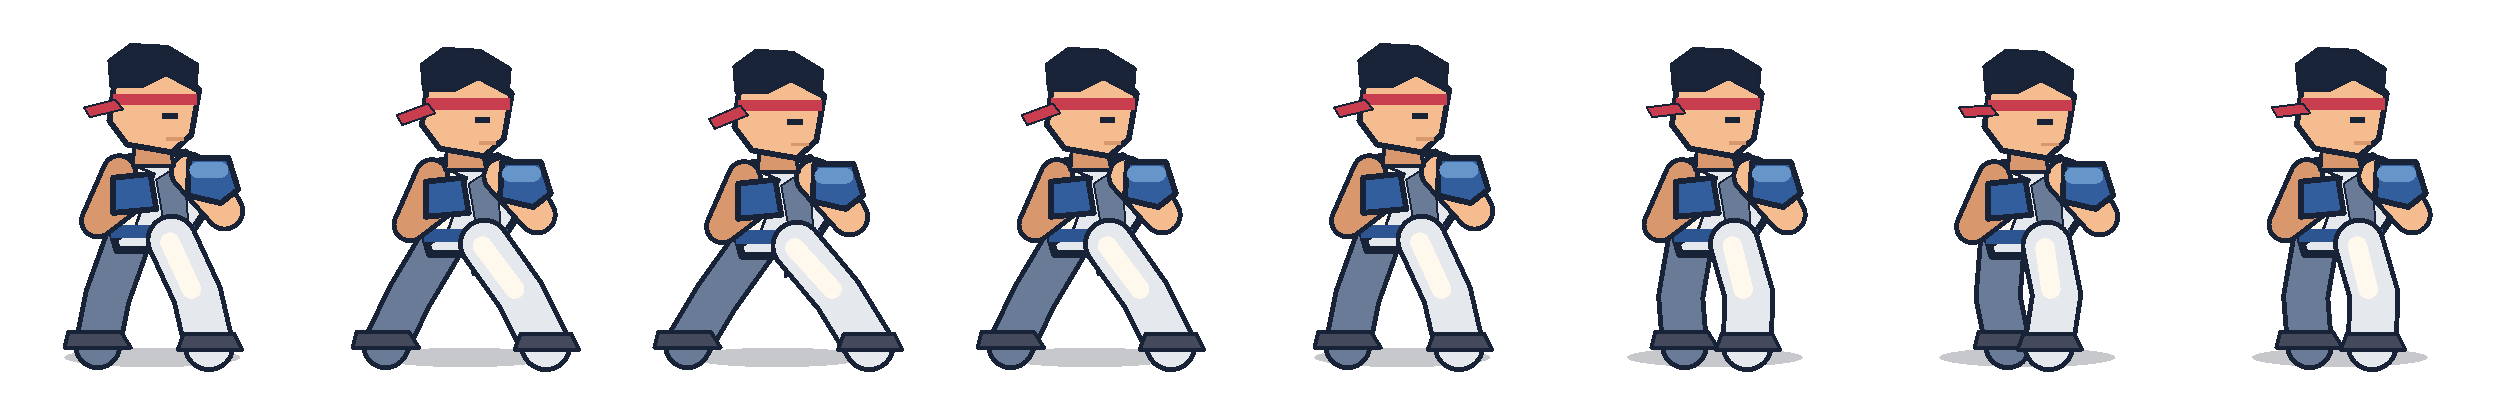
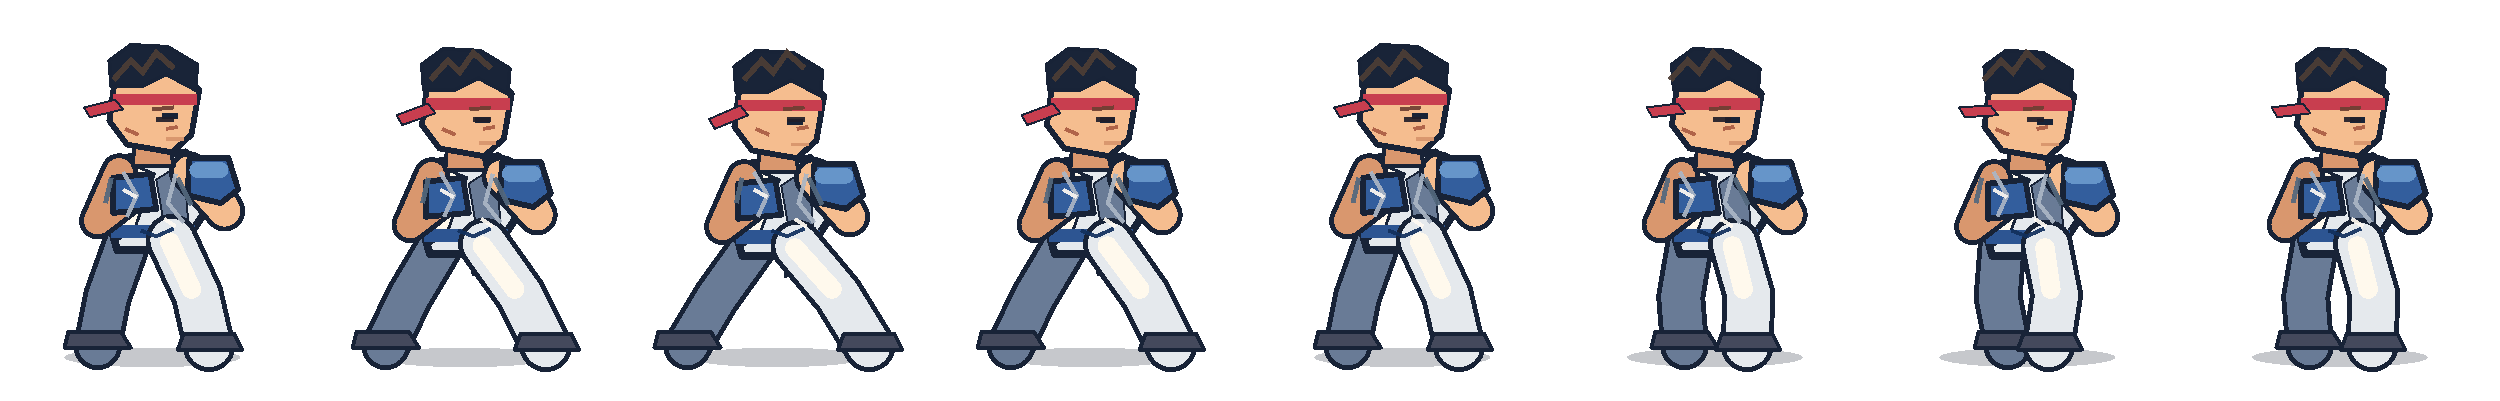
<svg xmlns="http://www.w3.org/2000/svg" width="1280" height="205" viewBox="0 0 1280 205">
  <g shape-rendering="crispEdges">
    <g transform="translate(0 0)">
      <ellipse cx="78" cy="183" rx="45" ry="5" fill="#111728" opacity=".24" />
      <path d="M 65,124 L 55,152 L 50,177" fill="none" stroke="#182337" stroke-width="25" stroke-linejoin="round" stroke-linecap="round" />
      <path d="M 65,124 L 55,152 L 50,177" fill="none" stroke="#697b96" stroke-width="20" stroke-linejoin="round" stroke-linecap="round" />
      <polygon points="35,170 62,170 67,178 33,178" fill="#44495c" stroke="#182337" stroke-width="2" stroke-linejoin="round" />
      <polygon points="61,81 95,78 104,110 92,128 60,128 55,110" fill="#e5e9ed" stroke="#182337" stroke-width="4" stroke-linejoin="round" />
      <polygon points="62,82 79,89 69,117 60,123" fill="#fff9ed" stroke="#182337" stroke-width="1.5" stroke-linejoin="round" />
      <polygon points="94,83 80,92 84,115 97,122" fill="#697b96" stroke="#182337" stroke-width="1" stroke-linejoin="round" />
      <rect x="57" y="115" width="43" height="7" fill="#2d5592" />
      <polygon points="80,117 87,117 90,133 82,139" fill="#2d5592" stroke="#182337" stroke-width="1" stroke-linejoin="round" />
      <path d="M 88,123 L 101,151 L 107,177" fill="none" stroke="#182337" stroke-width="27" stroke-linejoin="round" stroke-linecap="round" />
      <path d="M 88,123 L 101,151 L 107,177" fill="none" stroke="#e5e9ed" stroke-width="22" stroke-linejoin="round" stroke-linecap="round" />
      <path d="M 87,124 L 98,148" fill="none" stroke="#fff9ed" stroke-width="10" stroke-linejoin="round" stroke-linecap="round" />
      <path d="M 87,124 L 98,148" fill="none" stroke="#fff9ed" stroke-width="5" stroke-linejoin="round" stroke-linecap="round" />
      <polygon points="94,171 120,171 124,179 91,179" fill="#44495c" stroke="#182337" stroke-width="2" stroke-linejoin="round" />
      <path d="M 61,88 L 50,113 L 67,100" fill="none" stroke="#182337" stroke-width="19" stroke-linejoin="round" stroke-linecap="round" />
      <path d="M 61,88 L 50,113 L 67,100" fill="none" stroke="#d9976e" stroke-width="14" stroke-linejoin="round" stroke-linecap="round" />
      <polygon points="58,91 77,89 80,107 58,109" fill="#335e9d" stroke="#182337" stroke-width="3" stroke-linejoin="round" />
      <path d="M 97,88 L 115,108 L 106,92" fill="none" stroke="#182337" stroke-width="21" stroke-linejoin="round" stroke-linecap="round" />
      <path d="M 97,88 L 115,108 L 106,92" fill="none" stroke="#f5bd8f" stroke-width="16" stroke-linejoin="round" stroke-linecap="round" />
      <polygon points="97,81 117,81 122,97 113,104 96,100" fill="#335e9d" stroke="#182337" stroke-width="3" stroke-linejoin="round" />
      <path d="M 101,87 L 113,87" fill="none" stroke="#6695c9" stroke-width="8" stroke-linejoin="round" stroke-linecap="round" />
      <path d="M 101,87 L 113,87" fill="none" stroke="#6695c9" stroke-width="3" stroke-linejoin="round" stroke-linecap="round" />
      <polygon points="69,71 86,71 89,85 68,85" fill="#d9976e" stroke="#182337" stroke-width="2" stroke-linejoin="round" />
      <polygon points="59,39 93,36 102,46 98,69 88,78 65,74 56,62" fill="#f5bd8f" stroke="#182337" stroke-width="3" stroke-linejoin="round" />
      <polygon points="57,44 56,31 67,23 86,24 101,33 100,46 85,38 73,44" fill="#192438" stroke="#182337" stroke-width="2" stroke-linejoin="round" />
      <rect x="58" y="48" width="43" height="6" fill="#c83e4f" />
      <polygon points="59,51 43,55 46,60 63,56" fill="#c83e4f" stroke="#182337" stroke-width="1" stroke-linejoin="round" />
      <rect x="83" y="58" width="8" height="3" fill="#182337" />
      <rect x="85" y="70" width="9" height="2" fill="#d9976e" />
+       <g opacity=".92">
+         <path d="M 63 88 L 70 100 L 65 111 M 90 89 L 86 104 L 94 114" fill="none" stroke="#aab5c4" stroke-width="2.2" />
+         <path d="M 63 97 L 70 101 M 84 112 L 90 116" stroke="#fffaf2" stroke-width="2" fill="none" />
+         <path d="M 57 91 L 54 104 M 91 91 L 98 105" stroke="#53677d" stroke-width="2.5" fill="none" />
+         <path d="M 58 41 L 67 31 L 73 37 L 80 27 L 89 35" stroke="#4c3d35" stroke-width="3" fill="none" />
+         <path d="M 64 66 L 71 69 M 85 66 L 91 65" stroke="#aa5c43" stroke-width="2" fill="none" />
+         <path d="M 80 61 L 89 61" stroke="#211d29" stroke-width="2.5" />
+         <path d="M 78 56 L 89 55" stroke="#6d3e32" stroke-width="2" />
+         <path d="M 72 118 L 80 121 L 89 117" stroke="#102f5c" stroke-width="2" fill="none" />
+       </g>
    </g>
    <g transform="translate(160 0)">
      <ellipse cx="78" cy="183" rx="45" ry="5" fill="#111728" opacity=".24" />
      <path d="M 65,126 L 49.5,152 L 37.5,177" fill="none" stroke="#182337" stroke-width="25" stroke-linejoin="round" stroke-linecap="round" />
      <path d="M 65,126 L 49.5,152 L 37.5,177" fill="none" stroke="#697b96" stroke-width="20" stroke-linejoin="round" stroke-linecap="round" />
      <polygon points="22.5,170 49.5,170 54.5,178 20.5,178" fill="#44495c" stroke="#182337" stroke-width="2" stroke-linejoin="round" />
      <polygon points="61,83 95,80 104,112 92,130 60,130 55,112" fill="#e5e9ed" stroke="#182337" stroke-width="4" stroke-linejoin="round" />
      <polygon points="62,84 79,91 69,119 60,125" fill="#fff9ed" stroke="#182337" stroke-width="1.5" stroke-linejoin="round" />
      <polygon points="94,85 80,94 84,117 97,124" fill="#697b96" stroke="#182337" stroke-width="1" stroke-linejoin="round" />
      <rect x="57" y="117.121" width="43" height="7" fill="#2d5592" />
      <polygon points="80,119 87,119 90,135 82,141" fill="#2d5592" stroke="#182337" stroke-width="1" stroke-linejoin="round" />
      <path d="M 88,125 L 106.5,151 L 119.5,177" fill="none" stroke="#182337" stroke-width="27" stroke-linejoin="round" stroke-linecap="round" />
      <path d="M 88,125 L 106.5,151 L 119.5,177" fill="none" stroke="#e5e9ed" stroke-width="22" stroke-linejoin="round" stroke-linecap="round" />
      <path d="M 87,126 L 103.5,148" fill="none" stroke="#fff9ed" stroke-width="10" stroke-linejoin="round" stroke-linecap="round" />
      <path d="M 87,126 L 103.5,148" fill="none" stroke="#fff9ed" stroke-width="5" stroke-linejoin="round" stroke-linecap="round" />
      <polygon points="106.5,171 132.5,171 136.5,179 103.5,179" fill="#44495c" stroke="#182337" stroke-width="2" stroke-linejoin="round" />
      <path d="M 61,90 L 50,115 L 67,102" fill="none" stroke="#182337" stroke-width="19" stroke-linejoin="round" stroke-linecap="round" />
      <path d="M 61,90 L 50,115 L 67,102" fill="none" stroke="#d9976e" stroke-width="14" stroke-linejoin="round" stroke-linecap="round" />
      <polygon points="58,93 77,91 80,109 58,111" fill="#335e9d" stroke="#182337" stroke-width="3" stroke-linejoin="round" />
      <path d="M 97,90 L 115,110 L 106,94" fill="none" stroke="#182337" stroke-width="21" stroke-linejoin="round" stroke-linecap="round" />
      <path d="M 97,90 L 115,110 L 106,94" fill="none" stroke="#f5bd8f" stroke-width="16" stroke-linejoin="round" stroke-linecap="round" />
      <polygon points="97,83 117,83 122,99 113,106 96,102" fill="#335e9d" stroke="#182337" stroke-width="3" stroke-linejoin="round" />
      <path d="M 101,89 L 113,89" fill="none" stroke="#6695c9" stroke-width="8" stroke-linejoin="round" stroke-linecap="round" />
      <path d="M 101,89 L 113,89" fill="none" stroke="#6695c9" stroke-width="3" stroke-linejoin="round" stroke-linecap="round" />
      <polygon points="69,73 86,73 89,87 68,87" fill="#d9976e" stroke="#182337" stroke-width="2" stroke-linejoin="round" />
      <polygon points="59,41 93,38 102,48 98,71 88,80 65,76 56,64" fill="#f5bd8f" stroke="#182337" stroke-width="3" stroke-linejoin="round" />
      <polygon points="57,46 56,33 67,25 86,26 101,35 100,48 85,40 73,46" fill="#192438" stroke="#182337" stroke-width="2" stroke-linejoin="round" />
      <rect x="58" y="50.121" width="43" height="6" fill="#c83e4f" />
      <polygon points="59,53 43,59 46,64 63,58" fill="#c83e4f" stroke="#182337" stroke-width="1" stroke-linejoin="round" />
      <rect x="83" y="60.121" width="8" height="3" fill="#182337" />
      <rect x="85" y="72.121" width="9" height="2" fill="#d9976e" />
+       <g opacity=".92">
+         <path d="M 65.345 88 L 72.345 100 L 67.345 111 M 92.345 89 L 88.345 104 L 96.345 114" fill="none" stroke="#aab5c4" stroke-width="2.2" />
+         <path d="M 65.345 97 L 72.345 101 M 86.345 112 L 92.345 116" stroke="#fffaf2" stroke-width="2" fill="none" />
+         <path d="M 59.345 91 L 56.345 104 M 93.345 91 L 100.345 105" stroke="#53677d" stroke-width="2.5" fill="none" />
+         <path d="M 60.345 41 L 69.345 31 L 75.345 37 L 82.345 27 L 91.345 35" stroke="#4c3d35" stroke-width="3" fill="none" />
+         <path d="M 66.345 66 L 73.345 69 M 87.345 66 L 93.345 65" stroke="#aa5c43" stroke-width="2" fill="none" />
+         <path d="M 82.345 61 L 91.345 61" stroke="#211d29" stroke-width="2.5" />
+         <path d="M 80.345 56 L 91.345 55" stroke="#6d3e32" stroke-width="2" />
+         <path d="M 74.345 118 L 82.345 121 L 91.345 117" stroke="#102f5c" stroke-width="2" fill="none" />
+       </g>
    </g>
    <g transform="translate(320 0)">
      <ellipse cx="78" cy="183" rx="45" ry="5" fill="#111728" opacity=".24" />
      <path d="M 65,127 L 47,152 L 32,177" fill="none" stroke="#182337" stroke-width="25" stroke-linejoin="round" stroke-linecap="round" />
      <path d="M 65,127 L 47,152 L 32,177" fill="none" stroke="#697b96" stroke-width="20" stroke-linejoin="round" stroke-linecap="round" />
      <polygon points="17,170 44,170 49,178 15,178" fill="#44495c" stroke="#182337" stroke-width="2" stroke-linejoin="round" />
      <polygon points="61,84 95,81 104,113 92,131 60,131 55,113" fill="#e5e9ed" stroke="#182337" stroke-width="4" stroke-linejoin="round" />
      <polygon points="62,85 79,92 69,120 60,126" fill="#fff9ed" stroke="#182337" stroke-width="1.5" stroke-linejoin="round" />
      <polygon points="94,86 80,95 84,118 97,125" fill="#697b96" stroke="#182337" stroke-width="1" stroke-linejoin="round" />
      <rect x="57" y="118" width="43" height="7" fill="#2d5592" />
      <polygon points="80,120 87,120 90,136 82,142" fill="#2d5592" stroke="#182337" stroke-width="1" stroke-linejoin="round" />
      <path d="M 88,126 L 109,151 L 125,177" fill="none" stroke="#182337" stroke-width="27" stroke-linejoin="round" stroke-linecap="round" />
      <path d="M 88,126 L 109,151 L 125,177" fill="none" stroke="#e5e9ed" stroke-width="22" stroke-linejoin="round" stroke-linecap="round" />
      <path d="M 87,127 L 106,148" fill="none" stroke="#fff9ed" stroke-width="10" stroke-linejoin="round" stroke-linecap="round" />
      <path d="M 87,127 L 106,148" fill="none" stroke="#fff9ed" stroke-width="5" stroke-linejoin="round" stroke-linecap="round" />
      <polygon points="112,171 138,171 142,179 109,179" fill="#44495c" stroke="#182337" stroke-width="2" stroke-linejoin="round" />
      <path d="M 61,91 L 50,116 L 67,103" fill="none" stroke="#182337" stroke-width="19" stroke-linejoin="round" stroke-linecap="round" />
      <path d="M 61,91 L 50,116 L 67,103" fill="none" stroke="#d9976e" stroke-width="14" stroke-linejoin="round" stroke-linecap="round" />
      <polygon points="58,94 77,92 80,110 58,112" fill="#335e9d" stroke="#182337" stroke-width="3" stroke-linejoin="round" />
      <path d="M 97,91 L 115,111 L 106,95" fill="none" stroke="#182337" stroke-width="21" stroke-linejoin="round" stroke-linecap="round" />
      <path d="M 97,91 L 115,111 L 106,95" fill="none" stroke="#f5bd8f" stroke-width="16" stroke-linejoin="round" stroke-linecap="round" />
      <polygon points="97,84 117,84 122,100 113,107 96,103" fill="#335e9d" stroke="#182337" stroke-width="3" stroke-linejoin="round" />
      <path d="M 101,90 L 113,90" fill="none" stroke="#6695c9" stroke-width="8" stroke-linejoin="round" stroke-linecap="round" />
      <path d="M 101,90 L 113,90" fill="none" stroke="#6695c9" stroke-width="3" stroke-linejoin="round" stroke-linecap="round" />
      <polygon points="69,74 86,74 89,88 68,88" fill="#d9976e" stroke="#182337" stroke-width="2" stroke-linejoin="round" />
      <polygon points="59,42 93,39 102,49 98,72 88,81 65,77 56,65" fill="#f5bd8f" stroke="#182337" stroke-width="3" stroke-linejoin="round" />
      <polygon points="57,47 56,34 67,26 86,27 101,36 100,49 85,41 73,47" fill="#192438" stroke="#182337" stroke-width="2" stroke-linejoin="round" />
      <rect x="58" y="51" width="43" height="6" fill="#c83e4f" />
      <polygon points="59,54 43,61 46,66 63,59" fill="#c83e4f" stroke="#182337" stroke-width="1" stroke-linejoin="round" />
      <rect x="83" y="61" width="8" height="3" fill="#182337" />
      <rect x="85" y="73" width="9" height="2" fill="#d9976e" />
+       <g opacity=".92">
+         <path d="M 65.925 88 L 72.925 100 L 67.925 111 M 92.925 89 L 88.925 104 L 96.925 114" fill="none" stroke="#aab5c4" stroke-width="2.2" />
+         <path d="M 65.925 97 L 72.925 101 M 86.925 112 L 92.925 116" stroke="#fffaf2" stroke-width="2" fill="none" />
+         <path d="M 59.925 91 L 56.925 104 M 93.925 91 L 100.925 105" stroke="#53677d" stroke-width="2.5" fill="none" />
+         <path d="M 60.925 41 L 69.925 31 L 75.925 37 L 82.925 27 L 91.925 35" stroke="#4c3d35" stroke-width="3" fill="none" />
+         <path d="M 66.925 66 L 73.925 69 M 87.925 66 L 93.925 65" stroke="#aa5c43" stroke-width="2" fill="none" />
+         <path d="M 82.925 61 L 91.925 61" stroke="#211d29" stroke-width="2.5" />
+         <path d="M 80.925 56 L 91.925 55" stroke="#6d3e32" stroke-width="2" />
+         <path d="M 74.925 118 L 82.925 121 L 91.925 117" stroke="#102f5c" stroke-width="2" fill="none" />
+       </g>
    </g>
    <g transform="translate(480 0)">
      <ellipse cx="78" cy="183" rx="45" ry="5" fill="#111728" opacity=".24" />
      <path d="M 65,126 L 49.5,152 L 37.5,177" fill="none" stroke="#182337" stroke-width="25" stroke-linejoin="round" stroke-linecap="round" />
      <path d="M 65,126 L 49.5,152 L 37.5,177" fill="none" stroke="#697b96" stroke-width="20" stroke-linejoin="round" stroke-linecap="round" />
      <polygon points="22.5,170 49.5,170 54.5,178 20.5,178" fill="#44495c" stroke="#182337" stroke-width="2" stroke-linejoin="round" />
      <polygon points="61,83 95,80 104,112 92,130 60,130 55,112" fill="#e5e9ed" stroke="#182337" stroke-width="4" stroke-linejoin="round" />
      <polygon points="62,84 79,91 69,119 60,125" fill="#fff9ed" stroke="#182337" stroke-width="1.5" stroke-linejoin="round" />
      <polygon points="94,85 80,94 84,117 97,124" fill="#697b96" stroke="#182337" stroke-width="1" stroke-linejoin="round" />
      <rect x="57" y="117.121" width="43" height="7" fill="#2d5592" />
      <polygon points="80,119 87,119 90,135 82,141" fill="#2d5592" stroke="#182337" stroke-width="1" stroke-linejoin="round" />
      <path d="M 88,125 L 106.5,151 L 119.5,177" fill="none" stroke="#182337" stroke-width="27" stroke-linejoin="round" stroke-linecap="round" />
      <path d="M 88,125 L 106.5,151 L 119.5,177" fill="none" stroke="#e5e9ed" stroke-width="22" stroke-linejoin="round" stroke-linecap="round" />
      <path d="M 87,126 L 103.5,148" fill="none" stroke="#fff9ed" stroke-width="10" stroke-linejoin="round" stroke-linecap="round" />
      <path d="M 87,126 L 103.5,148" fill="none" stroke="#fff9ed" stroke-width="5" stroke-linejoin="round" stroke-linecap="round" />
      <polygon points="106.5,171 132.5,171 136.5,179 103.5,179" fill="#44495c" stroke="#182337" stroke-width="2" stroke-linejoin="round" />
      <path d="M 61,90 L 50,115 L 67,102" fill="none" stroke="#182337" stroke-width="19" stroke-linejoin="round" stroke-linecap="round" />
      <path d="M 61,90 L 50,115 L 67,102" fill="none" stroke="#d9976e" stroke-width="14" stroke-linejoin="round" stroke-linecap="round" />
      <polygon points="58,93 77,91 80,109 58,111" fill="#335e9d" stroke="#182337" stroke-width="3" stroke-linejoin="round" />
      <path d="M 97,90 L 115,110 L 106,94" fill="none" stroke="#182337" stroke-width="21" stroke-linejoin="round" stroke-linecap="round" />
      <path d="M 97,90 L 115,110 L 106,94" fill="none" stroke="#f5bd8f" stroke-width="16" stroke-linejoin="round" stroke-linecap="round" />
      <polygon points="97,83 117,83 122,99 113,106 96,102" fill="#335e9d" stroke="#182337" stroke-width="3" stroke-linejoin="round" />
      <path d="M 101,89 L 113,89" fill="none" stroke="#6695c9" stroke-width="8" stroke-linejoin="round" stroke-linecap="round" />
      <path d="M 101,89 L 113,89" fill="none" stroke="#6695c9" stroke-width="3" stroke-linejoin="round" stroke-linecap="round" />
      <polygon points="69,73 86,73 89,87 68,87" fill="#d9976e" stroke="#182337" stroke-width="2" stroke-linejoin="round" />
      <polygon points="59,41 93,38 102,48 98,71 88,80 65,76 56,64" fill="#f5bd8f" stroke="#182337" stroke-width="3" stroke-linejoin="round" />
      <polygon points="57,46 56,33 67,25 86,26 101,35 100,48 85,40 73,46" fill="#192438" stroke="#182337" stroke-width="2" stroke-linejoin="round" />
      <rect x="58" y="50.121" width="43" height="6" fill="#c83e4f" />
      <polygon points="59,53 43,59 46,64 63,58" fill="#c83e4f" stroke="#182337" stroke-width="1" stroke-linejoin="round" />
      <rect x="83" y="60.121" width="8" height="3" fill="#182337" />
      <rect x="85" y="72.121" width="9" height="2" fill="#d9976e" />
+       <g opacity=".92">
+         <path d="M 64.302 88 L 71.302 100 L 66.302 111 M 91.302 89 L 87.302 104 L 95.302 114" fill="none" stroke="#aab5c4" stroke-width="2.2" />
+         <path d="M 64.302 97 L 71.302 101 M 85.302 112 L 91.302 116" stroke="#fffaf2" stroke-width="2" fill="none" />
+         <path d="M 58.302 91 L 55.302 104 M 92.302 91 L 99.302 105" stroke="#53677d" stroke-width="2.5" fill="none" />
+         <path d="M 59.302 41 L 68.302 31 L 74.302 37 L 81.302 27 L 90.302 35" stroke="#4c3d35" stroke-width="3" fill="none" />
+         <path d="M 65.302 66 L 72.302 69 M 86.302 66 L 92.302 65" stroke="#aa5c43" stroke-width="2" fill="none" />
+         <path d="M 81.302 61 L 90.302 61" stroke="#211d29" stroke-width="2.5" />
+         <path d="M 79.302 56 L 90.302 55" stroke="#6d3e32" stroke-width="2" />
+         <path d="M 73.302 118 L 81.302 121 L 90.302 117" stroke="#102f5c" stroke-width="2" fill="none" />
+       </g>
    </g>
    <g transform="translate(640 0)">
      <ellipse cx="78" cy="183" rx="45" ry="5" fill="#111728" opacity=".24" />
      <path d="M 65,124 L 55,152 L 50,177" fill="none" stroke="#182337" stroke-width="25" stroke-linejoin="round" stroke-linecap="round" />
      <path d="M 65,124 L 55,152 L 50,177" fill="none" stroke="#697b96" stroke-width="20" stroke-linejoin="round" stroke-linecap="round" />
      <polygon points="35,170 62,170 67,178 33,178" fill="#44495c" stroke="#182337" stroke-width="2" stroke-linejoin="round" />
      <polygon points="61,81 95,78 104,110 92,128 60,128 55,110" fill="#e5e9ed" stroke="#182337" stroke-width="4" stroke-linejoin="round" />
      <polygon points="62,82 79,89 69,117 60,123" fill="#fff9ed" stroke="#182337" stroke-width="1.5" stroke-linejoin="round" />
      <polygon points="94,83 80,92 84,115 97,122" fill="#697b96" stroke="#182337" stroke-width="1" stroke-linejoin="round" />
      <rect x="57" y="115" width="43" height="7" fill="#2d5592" />
      <polygon points="80,117 87,117 90,133 82,139" fill="#2d5592" stroke="#182337" stroke-width="1" stroke-linejoin="round" />
      <path d="M 88,123 L 101,151 L 107,177" fill="none" stroke="#182337" stroke-width="27" stroke-linejoin="round" stroke-linecap="round" />
      <path d="M 88,123 L 101,151 L 107,177" fill="none" stroke="#e5e9ed" stroke-width="22" stroke-linejoin="round" stroke-linecap="round" />
      <path d="M 87,124 L 98,148" fill="none" stroke="#fff9ed" stroke-width="10" stroke-linejoin="round" stroke-linecap="round" />
      <path d="M 87,124 L 98,148" fill="none" stroke="#fff9ed" stroke-width="5" stroke-linejoin="round" stroke-linecap="round" />
      <polygon points="94,171 120,171 124,179 91,179" fill="#44495c" stroke="#182337" stroke-width="2" stroke-linejoin="round" />
      <path d="M 61,88 L 50,113 L 67,100" fill="none" stroke="#182337" stroke-width="19" stroke-linejoin="round" stroke-linecap="round" />
      <path d="M 61,88 L 50,113 L 67,100" fill="none" stroke="#d9976e" stroke-width="14" stroke-linejoin="round" stroke-linecap="round" />
      <polygon points="58,91 77,89 80,107 58,109" fill="#335e9d" stroke="#182337" stroke-width="3" stroke-linejoin="round" />
      <path d="M 97,88 L 115,108 L 106,92" fill="none" stroke="#182337" stroke-width="21" stroke-linejoin="round" stroke-linecap="round" />
      <path d="M 97,88 L 115,108 L 106,92" fill="none" stroke="#f5bd8f" stroke-width="16" stroke-linejoin="round" stroke-linecap="round" />
      <polygon points="97,81 117,81 122,97 113,104 96,100" fill="#335e9d" stroke="#182337" stroke-width="3" stroke-linejoin="round" />
      <path d="M 101,87 L 113,87" fill="none" stroke="#6695c9" stroke-width="8" stroke-linejoin="round" stroke-linecap="round" />
      <path d="M 101,87 L 113,87" fill="none" stroke="#6695c9" stroke-width="3" stroke-linejoin="round" stroke-linecap="round" />
      <polygon points="69,71 86,71 89,85 68,85" fill="#d9976e" stroke="#182337" stroke-width="2" stroke-linejoin="round" />
      <polygon points="59,39 93,36 102,46 98,69 88,78 65,74 56,62" fill="#f5bd8f" stroke="#182337" stroke-width="3" stroke-linejoin="round" />
      <polygon points="57,44 56,31 67,23 86,24 101,33 100,46 85,38 73,44" fill="#192438" stroke="#182337" stroke-width="2" stroke-linejoin="round" />
      <rect x="58" y="48" width="43" height="6" fill="#c83e4f" />
      <polygon points="59,51 43,55 46,60 63,56" fill="#c83e4f" stroke="#182337" stroke-width="1" stroke-linejoin="round" />
      <rect x="83" y="58" width="8" height="3" fill="#182337" />
      <rect x="85" y="70" width="9" height="2" fill="#d9976e" />
+       <g opacity=".92">
+         <path d="M 61.698 88 L 68.698 100 L 63.698 111 M 88.698 89 L 84.698 104 L 92.698 114" fill="none" stroke="#aab5c4" stroke-width="2.2" />
+         <path d="M 61.698 97 L 68.698 101 M 82.698 112 L 88.698 116" stroke="#fffaf2" stroke-width="2" fill="none" />
+         <path d="M 55.698 91 L 52.698 104 M 89.698 91 L 96.698 105" stroke="#53677d" stroke-width="2.5" fill="none" />
+         <path d="M 56.698 41 L 65.698 31 L 71.698 37 L 78.698 27 L 87.698 35" stroke="#4c3d35" stroke-width="3" fill="none" />
+         <path d="M 62.698 66 L 69.698 69 M 83.698 66 L 89.698 65" stroke="#aa5c43" stroke-width="2" fill="none" />
+         <path d="M 78.698 61 L 87.698 61" stroke="#211d29" stroke-width="2.5" />
+         <path d="M 76.698 56 L 87.698 55" stroke="#6d3e32" stroke-width="2" />
+         <path d="M 70.698 118 L 78.698 121 L 87.698 117" stroke="#102f5c" stroke-width="2" fill="none" />
+       </g>
    </g>
    <g transform="translate(800 0)">
      <ellipse cx="78" cy="183" rx="45" ry="5" fill="#111728" opacity=".24" />
      <path d="M 65,126 L 60.5,152 L 62.5,177" fill="none" stroke="#182337" stroke-width="25" stroke-linejoin="round" stroke-linecap="round" />
      <path d="M 65,126 L 60.5,152 L 62.5,177" fill="none" stroke="#697b96" stroke-width="20" stroke-linejoin="round" stroke-linecap="round" />
      <polygon points="47.5,170 74.5,170 79.5,178 45.5,178" fill="#44495c" stroke="#182337" stroke-width="2" stroke-linejoin="round" />
      <polygon points="61,83 95,80 104,112 92,130 60,130 55,112" fill="#e5e9ed" stroke="#182337" stroke-width="4" stroke-linejoin="round" />
      <polygon points="62,84 79,91 69,119 60,125" fill="#fff9ed" stroke="#182337" stroke-width="1.5" stroke-linejoin="round" />
      <polygon points="94,85 80,94 84,117 97,124" fill="#697b96" stroke="#182337" stroke-width="1" stroke-linejoin="round" />
      <rect x="57" y="117.121" width="43" height="7" fill="#2d5592" />
      <polygon points="80,119 87,119 90,135 82,141" fill="#2d5592" stroke="#182337" stroke-width="1" stroke-linejoin="round" />
      <path d="M 88,125 L 95.5,151 L 94.5,177" fill="none" stroke="#182337" stroke-width="27" stroke-linejoin="round" stroke-linecap="round" />
      <path d="M 88,125 L 95.5,151 L 94.5,177" fill="none" stroke="#e5e9ed" stroke-width="22" stroke-linejoin="round" stroke-linecap="round" />
      <path d="M 87,126 L 92.5,148" fill="none" stroke="#fff9ed" stroke-width="10" stroke-linejoin="round" stroke-linecap="round" />
      <path d="M 87,126 L 92.5,148" fill="none" stroke="#fff9ed" stroke-width="5" stroke-linejoin="round" stroke-linecap="round" />
      <polygon points="81.5,171 107.5,171 111.5,179 78.5,179" fill="#44495c" stroke="#182337" stroke-width="2" stroke-linejoin="round" />
      <path d="M 61,90 L 50,115 L 67,102" fill="none" stroke="#182337" stroke-width="19" stroke-linejoin="round" stroke-linecap="round" />
      <path d="M 61,90 L 50,115 L 67,102" fill="none" stroke="#d9976e" stroke-width="14" stroke-linejoin="round" stroke-linecap="round" />
      <polygon points="58,93 77,91 80,109 58,111" fill="#335e9d" stroke="#182337" stroke-width="3" stroke-linejoin="round" />
      <path d="M 97,90 L 115,110 L 106,94" fill="none" stroke="#182337" stroke-width="21" stroke-linejoin="round" stroke-linecap="round" />
      <path d="M 97,90 L 115,110 L 106,94" fill="none" stroke="#f5bd8f" stroke-width="16" stroke-linejoin="round" stroke-linecap="round" />
      <polygon points="97,83 117,83 122,99 113,106 96,102" fill="#335e9d" stroke="#182337" stroke-width="3" stroke-linejoin="round" />
      <path d="M 101,89 L 113,89" fill="none" stroke="#6695c9" stroke-width="8" stroke-linejoin="round" stroke-linecap="round" />
      <path d="M 101,89 L 113,89" fill="none" stroke="#6695c9" stroke-width="3" stroke-linejoin="round" stroke-linecap="round" />
      <polygon points="69,73 86,73 89,87 68,87" fill="#d9976e" stroke="#182337" stroke-width="2" stroke-linejoin="round" />
      <polygon points="59,41 93,38 102,48 98,71 88,80 65,76 56,64" fill="#f5bd8f" stroke="#182337" stroke-width="3" stroke-linejoin="round" />
      <polygon points="57,46 56,33 67,25 86,26 101,35 100,48 85,40 73,46" fill="#192438" stroke="#182337" stroke-width="2" stroke-linejoin="round" />
      <rect x="58" y="50.121" width="43" height="6" fill="#c83e4f" />
      <polygon points="59,53 43,55 46,60 63,58" fill="#c83e4f" stroke="#182337" stroke-width="1" stroke-linejoin="round" />
      <rect x="83" y="60.121" width="8" height="3" fill="#182337" />
      <rect x="85" y="72.121" width="9" height="2" fill="#d9976e" />
+       <g opacity=".92">
+         <path d="M 60.075 88 L 67.075 100 L 62.075 111 M 87.075 89 L 83.075 104 L 91.075 114" fill="none" stroke="#aab5c4" stroke-width="2.2" />
+         <path d="M 60.075 97 L 67.075 101 M 81.075 112 L 87.075 116" stroke="#fffaf2" stroke-width="2" fill="none" />
+         <path d="M 54.075 91 L 51.075 104 M 88.075 91 L 95.075 105" stroke="#53677d" stroke-width="2.5" fill="none" />
+         <path d="M 55.075 41 L 64.075 31 L 70.075 37 L 77.075 27 L 86.075 35" stroke="#4c3d35" stroke-width="3" fill="none" />
+         <path d="M 61.075 66 L 68.075 69 M 82.075 66 L 88.075 65" stroke="#aa5c43" stroke-width="2" fill="none" />
+         <path d="M 77.075 61 L 86.075 61" stroke="#211d29" stroke-width="2.5" />
+         <path d="M 75.075 56 L 86.075 55" stroke="#6d3e32" stroke-width="2" />
+         <path d="M 69.075 118 L 77.075 121 L 86.075 117" stroke="#102f5c" stroke-width="2" fill="none" />
+       </g>
    </g>
    <g transform="translate(960 0)">
      <ellipse cx="78" cy="183" rx="45" ry="5" fill="#111728" opacity=".24" />
      <path d="M 65,127 L 63,152 L 68,177" fill="none" stroke="#182337" stroke-width="25" stroke-linejoin="round" stroke-linecap="round" />
      <path d="M 65,127 L 63,152 L 68,177" fill="none" stroke="#697b96" stroke-width="20" stroke-linejoin="round" stroke-linecap="round" />
      <polygon points="53,170 80,170 85,178 51,178" fill="#44495c" stroke="#182337" stroke-width="2" stroke-linejoin="round" />
      <polygon points="61,84 95,81 104,113 92,131 60,131 55,113" fill="#e5e9ed" stroke="#182337" stroke-width="4" stroke-linejoin="round" />
      <polygon points="62,85 79,92 69,120 60,126" fill="#fff9ed" stroke="#182337" stroke-width="1.5" stroke-linejoin="round" />
      <polygon points="94,86 80,95 84,118 97,125" fill="#697b96" stroke="#182337" stroke-width="1" stroke-linejoin="round" />
      <rect x="57" y="118" width="43" height="7" fill="#2d5592" />
      <polygon points="80,120 87,120 90,136 82,142" fill="#2d5592" stroke="#182337" stroke-width="1" stroke-linejoin="round" />
      <path d="M 88,126 L 93,151 L 89,177" fill="none" stroke="#182337" stroke-width="27" stroke-linejoin="round" stroke-linecap="round" />
      <path d="M 88,126 L 93,151 L 89,177" fill="none" stroke="#e5e9ed" stroke-width="22" stroke-linejoin="round" stroke-linecap="round" />
      <path d="M 87,127 L 90,148" fill="none" stroke="#fff9ed" stroke-width="10" stroke-linejoin="round" stroke-linecap="round" />
      <path d="M 87,127 L 90,148" fill="none" stroke="#fff9ed" stroke-width="5" stroke-linejoin="round" stroke-linecap="round" />
      <polygon points="76,171 102,171 106,179 73,179" fill="#44495c" stroke="#182337" stroke-width="2" stroke-linejoin="round" />
      <path d="M 61,91 L 50,116 L 67,103" fill="none" stroke="#182337" stroke-width="19" stroke-linejoin="round" stroke-linecap="round" />
      <path d="M 61,91 L 50,116 L 67,103" fill="none" stroke="#d9976e" stroke-width="14" stroke-linejoin="round" stroke-linecap="round" />
      <polygon points="58,94 77,92 80,110 58,112" fill="#335e9d" stroke="#182337" stroke-width="3" stroke-linejoin="round" />
      <path d="M 97,91 L 115,111 L 106,95" fill="none" stroke="#182337" stroke-width="21" stroke-linejoin="round" stroke-linecap="round" />
      <path d="M 97,91 L 115,111 L 106,95" fill="none" stroke="#f5bd8f" stroke-width="16" stroke-linejoin="round" stroke-linecap="round" />
      <polygon points="97,84 117,84 122,100 113,107 96,103" fill="#335e9d" stroke="#182337" stroke-width="3" stroke-linejoin="round" />
      <path d="M 101,90 L 113,90" fill="none" stroke="#6695c9" stroke-width="8" stroke-linejoin="round" stroke-linecap="round" />
      <path d="M 101,90 L 113,90" fill="none" stroke="#6695c9" stroke-width="3" stroke-linejoin="round" stroke-linecap="round" />
      <polygon points="69,74 86,74 89,88 68,88" fill="#d9976e" stroke="#182337" stroke-width="2" stroke-linejoin="round" />
      <polygon points="59,42 93,39 102,49 98,72 88,81 65,77 56,65" fill="#f5bd8f" stroke="#182337" stroke-width="3" stroke-linejoin="round" />
      <polygon points="57,47 56,34 67,26 86,27 101,36 100,49 85,41 73,47" fill="#192438" stroke="#182337" stroke-width="2" stroke-linejoin="round" />
      <rect x="58" y="51" width="43" height="6" fill="#c83e4f" />
      <polygon points="59,54 43,55 46,60 63,59" fill="#c83e4f" stroke="#182337" stroke-width="1" stroke-linejoin="round" />
      <rect x="83" y="61" width="8" height="3" fill="#182337" />
      <rect x="85" y="73" width="9" height="2" fill="#d9976e" />
+       <g opacity=".92">
+         <path d="M 60.655 88 L 67.655 100 L 62.655 111 M 87.655 89 L 83.655 104 L 91.655 114" fill="none" stroke="#aab5c4" stroke-width="2.2" />
+         <path d="M 60.655 97 L 67.655 101 M 81.655 112 L 87.655 116" stroke="#fffaf2" stroke-width="2" fill="none" />
+         <path d="M 54.655 91 L 51.655 104 M 88.655 91 L 95.655 105" stroke="#53677d" stroke-width="2.5" fill="none" />
+         <path d="M 55.655 41 L 64.655 31 L 70.655 37 L 77.655 27 L 86.655 35" stroke="#4c3d35" stroke-width="3" fill="none" />
+         <path d="M 61.655 66 L 68.655 69 M 82.655 66 L 88.655 65" stroke="#aa5c43" stroke-width="2" fill="none" />
+         <path d="M 77.655 61 L 86.655 61" stroke="#211d29" stroke-width="2.5" />
+         <path d="M 75.655 56 L 86.655 55" stroke="#6d3e32" stroke-width="2" />
+         <path d="M 69.655 118 L 77.655 121 L 86.655 117" stroke="#102f5c" stroke-width="2" fill="none" />
+       </g>
    </g>
    <g transform="translate(1120 0)">
      <ellipse cx="78" cy="183" rx="45" ry="5" fill="#111728" opacity=".24" />
      <path d="M 65,126 L 60.5,152 L 62.5,177" fill="none" stroke="#182337" stroke-width="25" stroke-linejoin="round" stroke-linecap="round" />
      <path d="M 65,126 L 60.5,152 L 62.5,177" fill="none" stroke="#697b96" stroke-width="20" stroke-linejoin="round" stroke-linecap="round" />
      <polygon points="47.5,170 74.5,170 79.5,178 45.5,178" fill="#44495c" stroke="#182337" stroke-width="2" stroke-linejoin="round" />
      <polygon points="61,83 95,80 104,112 92,130 60,130 55,112" fill="#e5e9ed" stroke="#182337" stroke-width="4" stroke-linejoin="round" />
      <polygon points="62,84 79,91 69,119 60,125" fill="#fff9ed" stroke="#182337" stroke-width="1.5" stroke-linejoin="round" />
      <polygon points="94,85 80,94 84,117 97,124" fill="#697b96" stroke="#182337" stroke-width="1" stroke-linejoin="round" />
      <rect x="57" y="117.121" width="43" height="7" fill="#2d5592" />
      <polygon points="80,119 87,119 90,135 82,141" fill="#2d5592" stroke="#182337" stroke-width="1" stroke-linejoin="round" />
      <path d="M 88,125 L 95.5,151 L 94.5,177" fill="none" stroke="#182337" stroke-width="27" stroke-linejoin="round" stroke-linecap="round" />
      <path d="M 88,125 L 95.5,151 L 94.5,177" fill="none" stroke="#e5e9ed" stroke-width="22" stroke-linejoin="round" stroke-linecap="round" />
      <path d="M 87,126 L 92.5,148" fill="none" stroke="#fff9ed" stroke-width="10" stroke-linejoin="round" stroke-linecap="round" />
      <path d="M 87,126 L 92.5,148" fill="none" stroke="#fff9ed" stroke-width="5" stroke-linejoin="round" stroke-linecap="round" />
      <polygon points="81.5,171 107.5,171 111.5,179 78.5,179" fill="#44495c" stroke="#182337" stroke-width="2" stroke-linejoin="round" />
      <path d="M 61,90 L 50,115 L 67,102" fill="none" stroke="#182337" stroke-width="19" stroke-linejoin="round" stroke-linecap="round" />
      <path d="M 61,90 L 50,115 L 67,102" fill="none" stroke="#d9976e" stroke-width="14" stroke-linejoin="round" stroke-linecap="round" />
      <polygon points="58,93 77,91 80,109 58,111" fill="#335e9d" stroke="#182337" stroke-width="3" stroke-linejoin="round" />
      <path d="M 97,90 L 115,110 L 106,94" fill="none" stroke="#182337" stroke-width="21" stroke-linejoin="round" stroke-linecap="round" />
      <path d="M 97,90 L 115,110 L 106,94" fill="none" stroke="#f5bd8f" stroke-width="16" stroke-linejoin="round" stroke-linecap="round" />
      <polygon points="97,83 117,83 122,99 113,106 96,102" fill="#335e9d" stroke="#182337" stroke-width="3" stroke-linejoin="round" />
      <path d="M 101,89 L 113,89" fill="none" stroke="#6695c9" stroke-width="8" stroke-linejoin="round" stroke-linecap="round" />
      <path d="M 101,89 L 113,89" fill="none" stroke="#6695c9" stroke-width="3" stroke-linejoin="round" stroke-linecap="round" />
      <polygon points="69,73 86,73 89,87 68,87" fill="#d9976e" stroke="#182337" stroke-width="2" stroke-linejoin="round" />
      <polygon points="59,41 93,38 102,48 98,71 88,80 65,76 56,64" fill="#f5bd8f" stroke="#182337" stroke-width="3" stroke-linejoin="round" />
      <polygon points="57,46 56,33 67,25 86,26 101,35 100,48 85,40 73,46" fill="#192438" stroke="#182337" stroke-width="2" stroke-linejoin="round" />
      <rect x="58" y="50.121" width="43" height="6" fill="#c83e4f" />
      <polygon points="59,53 43,55 46,60 63,58" fill="#c83e4f" stroke="#182337" stroke-width="1" stroke-linejoin="round" />
      <rect x="83" y="60.121" width="8" height="3" fill="#182337" />
      <rect x="85" y="72.121" width="9" height="2" fill="#d9976e" />
+       <g opacity=".92">
+         <path d="M 63 88 L 70 100 L 65 111 M 90 89 L 86 104 L 94 114" fill="none" stroke="#aab5c4" stroke-width="2.2" />
+         <path d="M 63 97 L 70 101 M 84 112 L 90 116" stroke="#fffaf2" stroke-width="2" fill="none" />
+         <path d="M 57 91 L 54 104 M 91 91 L 98 105" stroke="#53677d" stroke-width="2.5" fill="none" />
+         <path d="M 58 41 L 67 31 L 73 37 L 80 27 L 89 35" stroke="#4c3d35" stroke-width="3" fill="none" />
+         <path d="M 64 66 L 71 69 M 85 66 L 91 65" stroke="#aa5c43" stroke-width="2" fill="none" />
+         <path d="M 80 61 L 89 61" stroke="#211d29" stroke-width="2.5" />
+         <path d="M 78 56 L 89 55" stroke="#6d3e32" stroke-width="2" />
+         <path d="M 72 118 L 80 121 L 89 117" stroke="#102f5c" stroke-width="2" fill="none" />
+       </g>
    </g>
  </g>
</svg>
